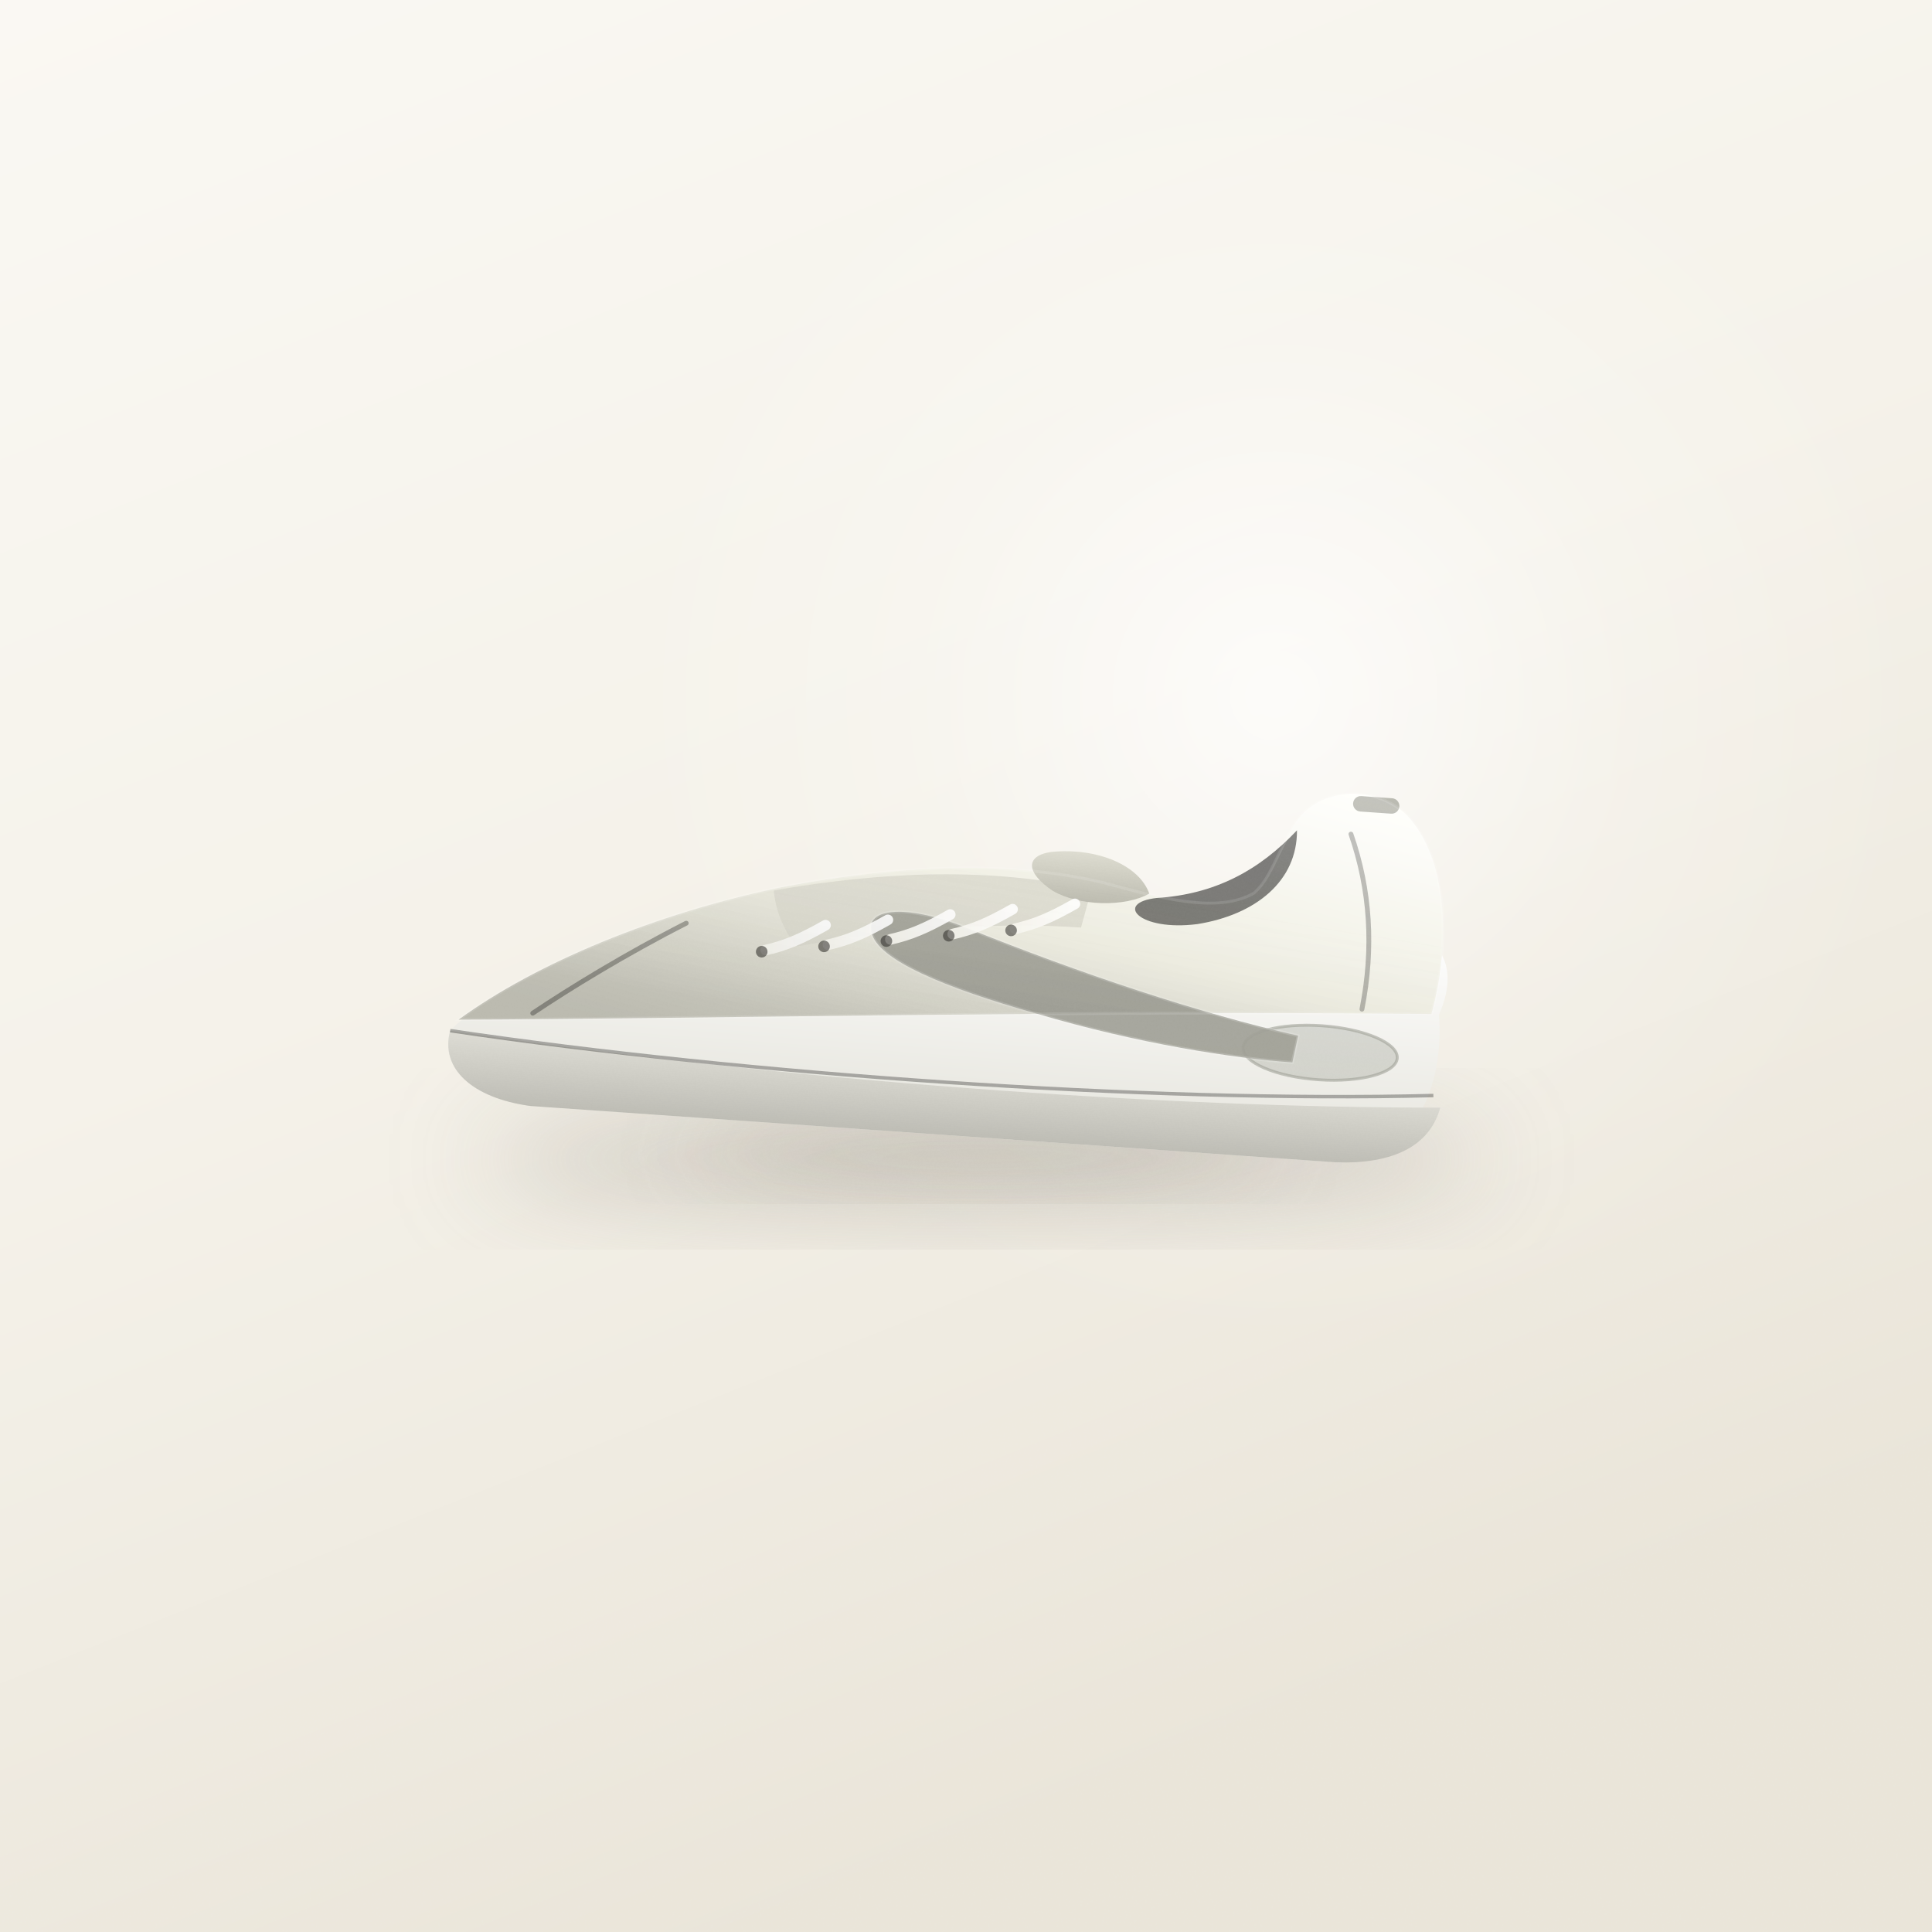
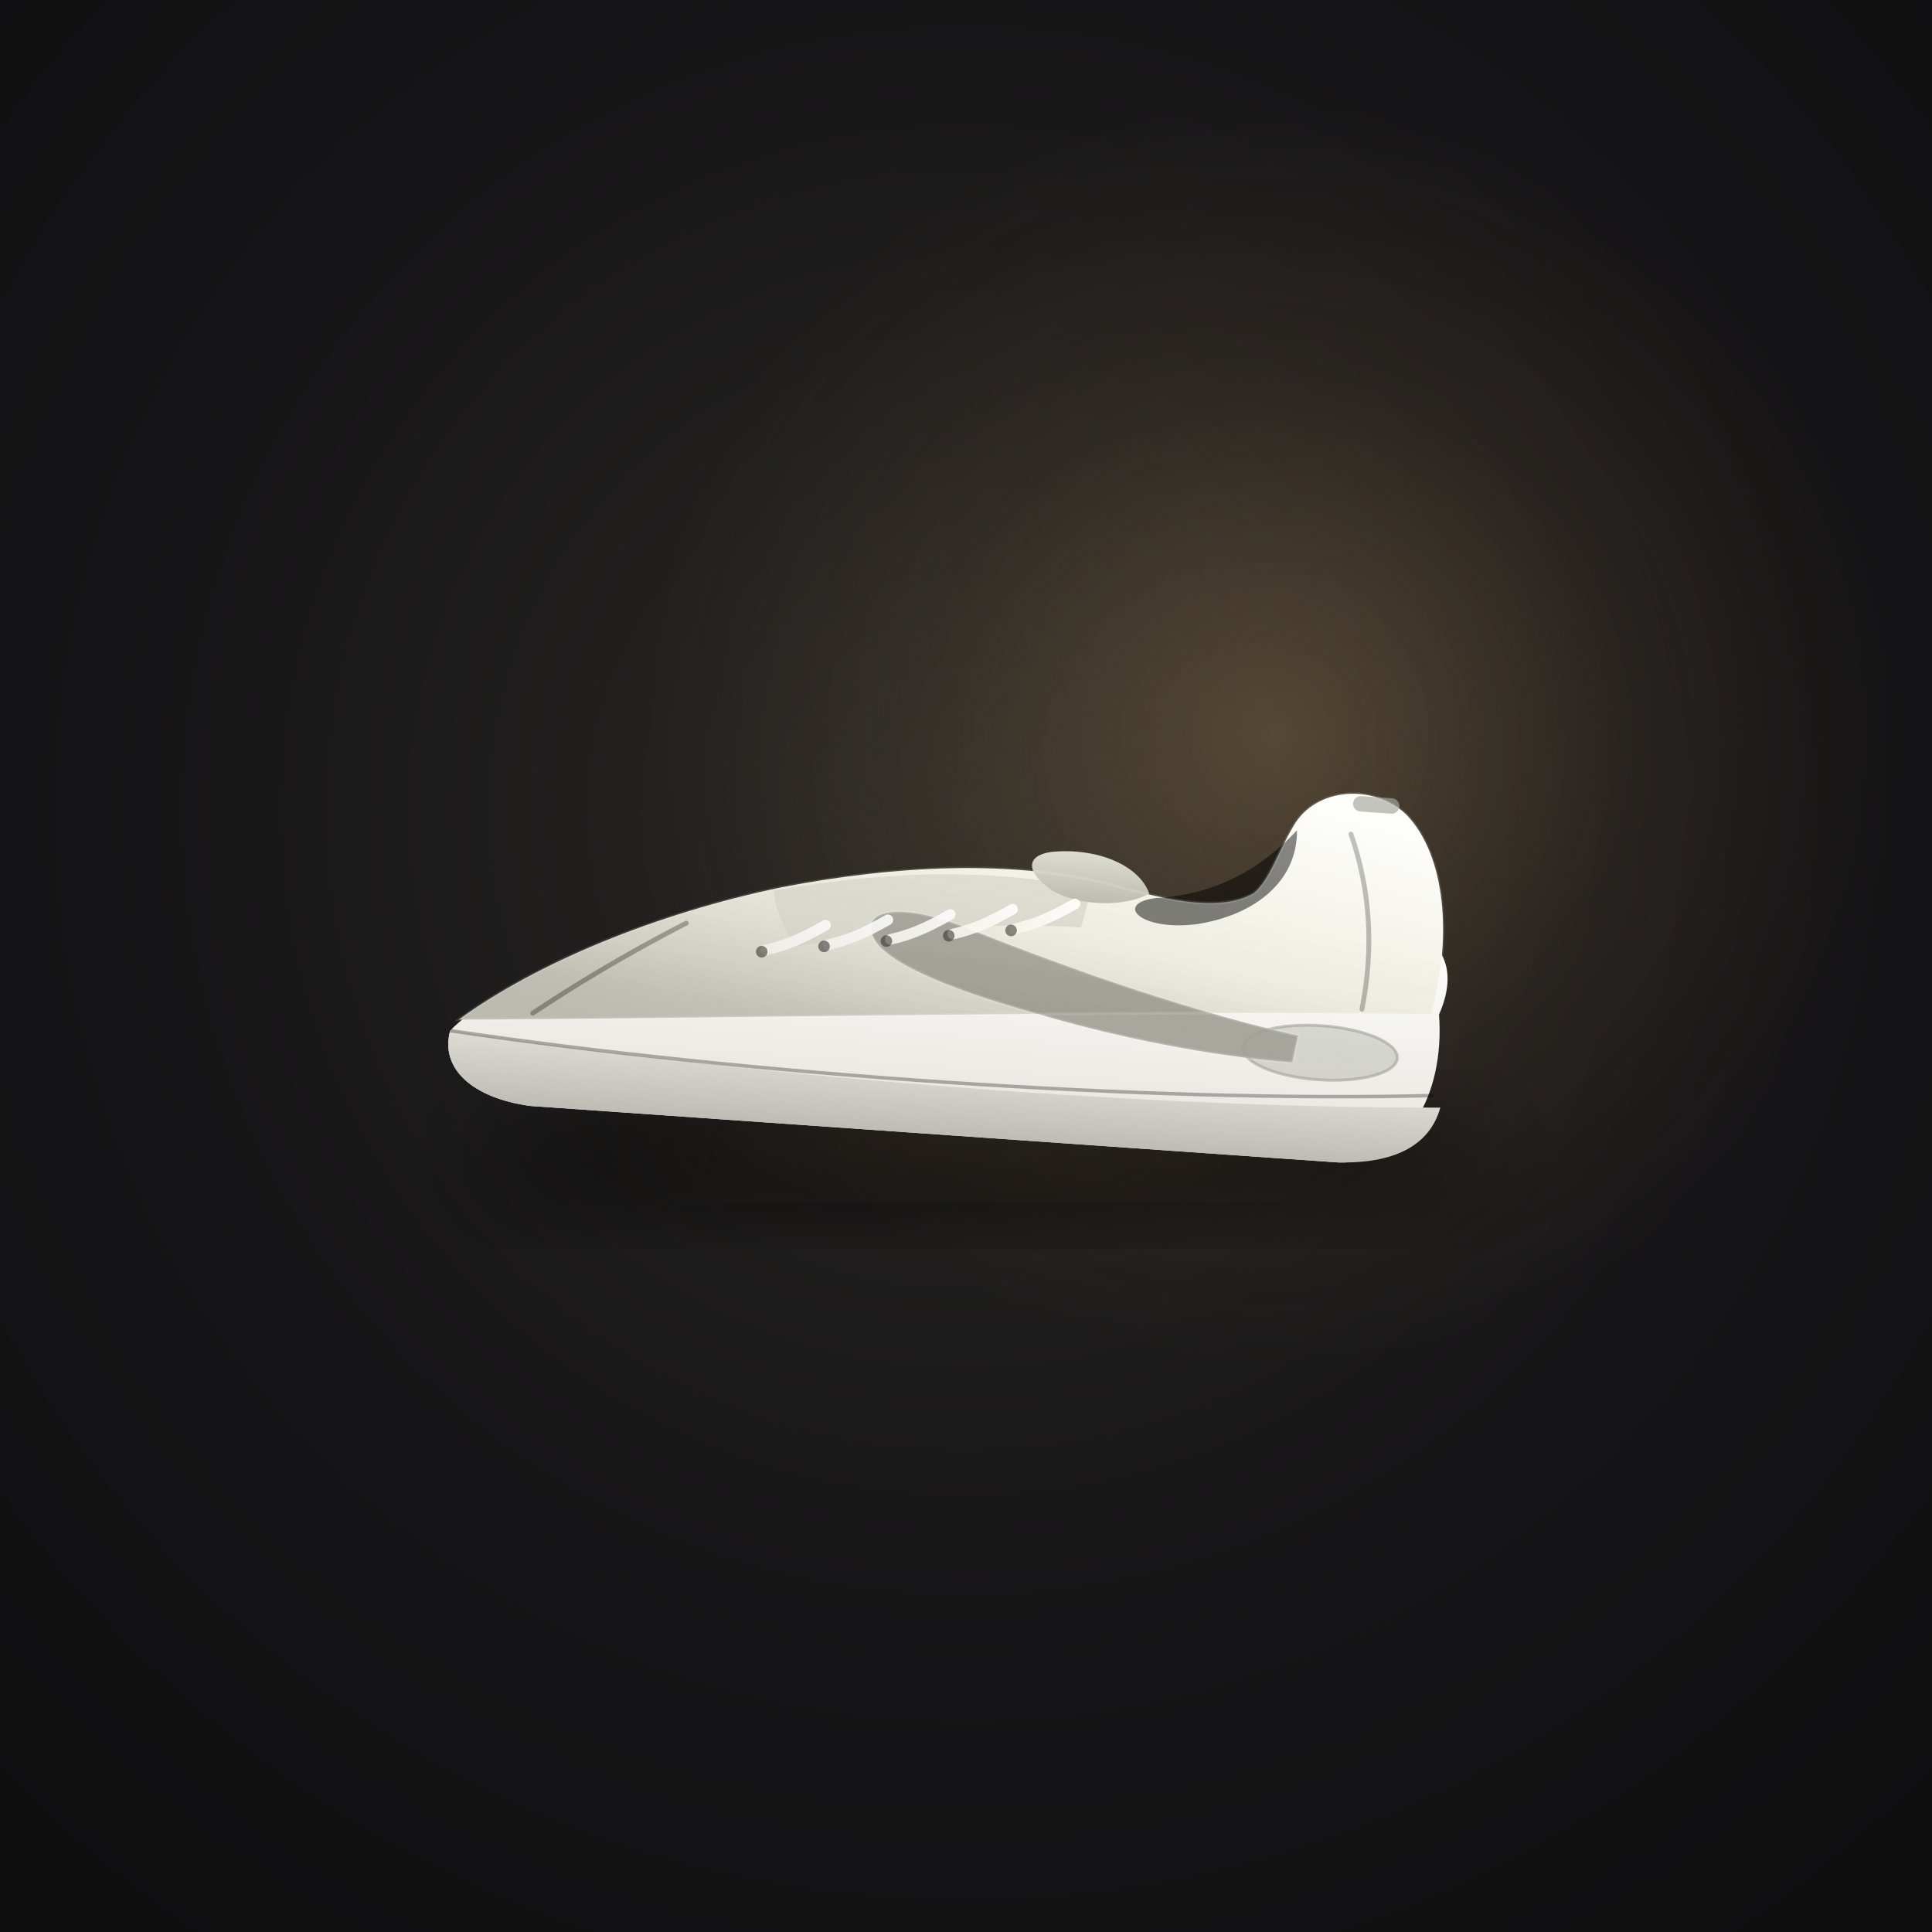
<svg xmlns="http://www.w3.org/2000/svg" viewBox="0 0 1000 1000" width="1000" height="1000" role="img">
  <defs>
-     <linearGradient id="bg" x1="0" y1="0" x2="0.4" y2="1">
-       <stop offset="0" stop-color="#faf8f3" />
-       <stop offset="0.5" stop-color="#f5f2ea" />
-       <stop offset="1" stop-color="#eae5d9" />
-     </linearGradient>
+     <radialGradient id="bg" cx="0.5" cy="0.42" r="0.72">
+       <stop offset="0" stop-color="#2a2825" />
+       <stop offset="0.62" stop-color="#151416" />
+       <stop offset="1" stop-color="#0f0f10" />
+     </radialGradient>
    <radialGradient id="bloom">
-       <stop offset="0" stop-color="#ffffff" stop-opacity="0.75" />
-       <stop offset="0.55" stop-color="#ffffff" stop-opacity="0.2" />
-       <stop offset="1" stop-color="#ffffff" stop-opacity="0" />
+       <stop offset="0" stop-color="#c9a063" stop-opacity="0.3" />
+       <stop offset="0.55" stop-color="#c9a063" stop-opacity="0.08" />
+       <stop offset="1" stop-color="#c9a063" stop-opacity="0" />
    </radialGradient>
    <linearGradient id="upperGrad" x1="0.1" y1="0" x2="0.8" y2="1">
      <stop offset="0" stop-color="#fffffc" />
      <stop offset="0.5" stop-color="#efeee2" />
      <stop offset="1" stop-color="#cdccc0" />
    </linearGradient>
    <linearGradient id="midGrad" x1="0" y1="0" x2="0" y2="1">
      <stop offset="0" stop-color="#ffffff" />
      <stop offset="1" stop-color="#e5e4dc" />
    </linearGradient>
    <linearGradient id="soleGrad" x1="0" y1="0" x2="0" y2="1">
      <stop offset="0" stop-color="#dddcd4" />
      <stop offset="1" stop-color="#bdbcb4" />
    </linearGradient>
    <linearGradient id="collarGrad" x1="0" y1="0" x2="0" y2="1">
      <stop offset="0" stop-color="#dddcd0" />
      <stop offset="1" stop-color="#bbbaae" />
    </linearGradient>
    <linearGradient id="lace" x1="0" y1="0" x2="1" y2="0">
      <stop offset="0" stop-color="#ffffff" />
      <stop offset="1" stop-color="#fbfaf2" />
    </linearGradient>
    <linearGradient id="sheen" x1="0" y1="0" x2="0.3" y2="1">
      <stop offset="0" stop-color="#ffffff" stop-opacity="0.22" />
      <stop offset="0.45" stop-color="#ffffff" stop-opacity="0.02" />
      <stop offset="1" stop-color="#000000" stop-opacity="0.18" />
    </linearGradient>
    <filter id="soft" x="-40%" y="-40%" width="180%" height="180%">
      <feGaussianBlur stdDeviation="26" />
    </filter>
    <filter id="grain">
      <feTurbulence type="fractalNoise" baseFrequency="0.9" numOctaves="3" seed="26" />
      <feColorMatrix type="saturate" values="0" />
    </filter>
  </defs>
  <rect width="1000" height="1000" fill="url(#bg)" />
-   <circle cx="660" cy="360" r="340" fill="url(#bloom)" />
-   <ellipse cx="508" cy="600" rx="262" ry="26" fill="#8a8378" opacity="0.34" filter="url(#soft)" />
-   <ellipse cx="508" cy="596" rx="150" ry="15" fill="#6b6459" opacity="0.24" filter="url(#soft)" />
+   <circle cx="660" cy="380" r="330" fill="url(#bloom)" />
+   <ellipse cx="508" cy="600" rx="262" ry="26" fill="#000" opacity="0.6" filter="url(#soft)" />
+   <ellipse cx="508" cy="594" rx="160" ry="16" fill="#c9a063" opacity="0.14" filter="url(#soft)" />
  <g transform="">
    <g transform="scale(-1 1) translate(-1000 0)">
      <g transform="rotate(-4 500 500)">
        <g transform="translate(150 250)">
          <path d="M104 258 C94 230, 108 214, 138 212 L470 242 C545 256, 596 280, 614 302 C618 322, 600 336, 570 338 L150 338 C116 336, 98 300, 104 258 Z" fill="url(#midGrad)" />
          <ellipse cx="164" cy="282" rx="40" ry="14" fill="#9fa096" opacity="0.35" />
          <ellipse cx="164" cy="282" rx="40" ry="14" fill="none" stroke="#9fa096" stroke-opacity="0.6" stroke-width="1.5" />
          <path d="M100 306 C104 326, 122 337, 152 338 L570 338 C600 336, 618 322, 614 302 C440 316, 240 316, 100 306 Z" fill="url(#soleGrad)" />
          <path d="M104 300 C250 314, 460 314, 614 302" fill="none" stroke="#000" stroke-opacity="0.3" stroke-width="1.8" />
          <path d="M108 258 C100 218, 106 176, 128 156 C146 141, 176 145, 186 166 C194 182, 196 194, 204 202 C222 214, 252 208, 282 202 C330 194, 388 200, 448 216 C512 234, 572 264, 610 296 C500 288, 280 268, 108 258 Z" fill="url(#upperGrad)" />
          <path d="M288 206 C340 198, 396 204, 452 218 C450 230, 444 240, 438 246 C384 232, 330 226, 292 226 Z" fill="#d9d8cc" opacity="0.85" />
          <path d="M176 274 C228 266, 290 250, 352 230 C384 220, 404 224, 400 236 C396 250, 360 262, 312 272 C258 284, 208 288, 178 288 Z" fill="#9fa096" opacity="0.92" />
          <path d="M176 274 C228 266, 290 250, 352 230 C384 220, 404 224, 400 236 C396 250, 360 262, 312 272 C258 284, 208 288, 178 288 Z" fill="none" stroke="#fff" stroke-opacity="0.16" stroke-width="1.5" />
          <path d="M496 238 C526 256, 554 276, 572 290" fill="none" stroke="#000" stroke-opacity="0.3" stroke-width="2.5" stroke-linecap="round" />
          <path d="M156 168 C144 196, 140 226, 144 258" fill="none" stroke="#000" stroke-opacity="0.26" stroke-width="2.5" stroke-linecap="round" />
          <path d="M258 206 C264 192, 286 184, 310 188 C324 191, 322 200, 308 208 C294 215, 270 214, 258 206 Z" fill="url(#collarGrad)" />
          <path d="M184 168 C202 190, 224 204, 254 208 C276 212, 262 226, 232 220 C202 213, 182 194, 184 168 Z" fill="#000" fill-opacity="0.5" />
          <path d="M296 214 C308 222, 316 226, 326 229" stroke="url(#lace)" stroke-width="5.5" stroke-linecap="round" fill="none" opacity="0.9" />
          <circle cx="328" cy="230" r="3" fill="#24231f" opacity="0.55" />
          <path d="M328 219 C340 227, 348 231, 358 234" stroke="url(#lace)" stroke-width="5.5" stroke-linecap="round" fill="none" opacity="0.9" />
          <circle cx="360" cy="235" r="3" fill="#24231f" opacity="0.55" />
          <path d="M360 224 C372 232, 380 236, 390 239" stroke="url(#lace)" stroke-width="5.5" stroke-linecap="round" fill="none" opacity="0.9" />
          <circle cx="392" cy="240" r="3" fill="#24231f" opacity="0.55" />
          <path d="M392 229 C404 237, 412 241, 422 244" stroke="url(#lace)" stroke-width="5.5" stroke-linecap="round" fill="none" opacity="0.9" />
          <circle cx="424" cy="245" r="3" fill="#24231f" opacity="0.55" />
          <path d="M424 234 C436 242, 444 246, 454 249" stroke="url(#lace)" stroke-width="5.5" stroke-linecap="round" fill="none" opacity="0.9" />
          <circle cx="456" cy="250" r="3" fill="#24231f" opacity="0.55" />
          <rect x="132" y="148" width="24" height="8" rx="4" fill="#9fa096" opacity="0.7" />
          <path d="M108 258 C100 218, 106 176, 128 156 C146 141, 176 145, 186 166 C194 182, 196 194, 204 202 C222 214, 252 208, 282 202 C330 194, 388 200, 448 216 C512 234, 572 264, 610 296 C500 288, 280 268, 108 258 Z" fill="url(#sheen)" opacity="0.5" />
          <path d="M108 258 C100 218, 106 176, 128 156 C146 141, 176 145, 186 166 C194 182, 196 194, 204 202 C222 214, 252 208, 282 202 C330 194, 388 200, 448 216 C512 234, 572 264, 610 296 C500 288, 280 268, 108 258 Z" fill="none" stroke="#fff" stroke-opacity="0.12" stroke-width="1.5" />
        </g>
      </g>
    </g>
  </g>
  <rect width="1000" height="1000" filter="url(#grain)" opacity="0.045" style="mix-blend-mode:overlay" />
</svg>
